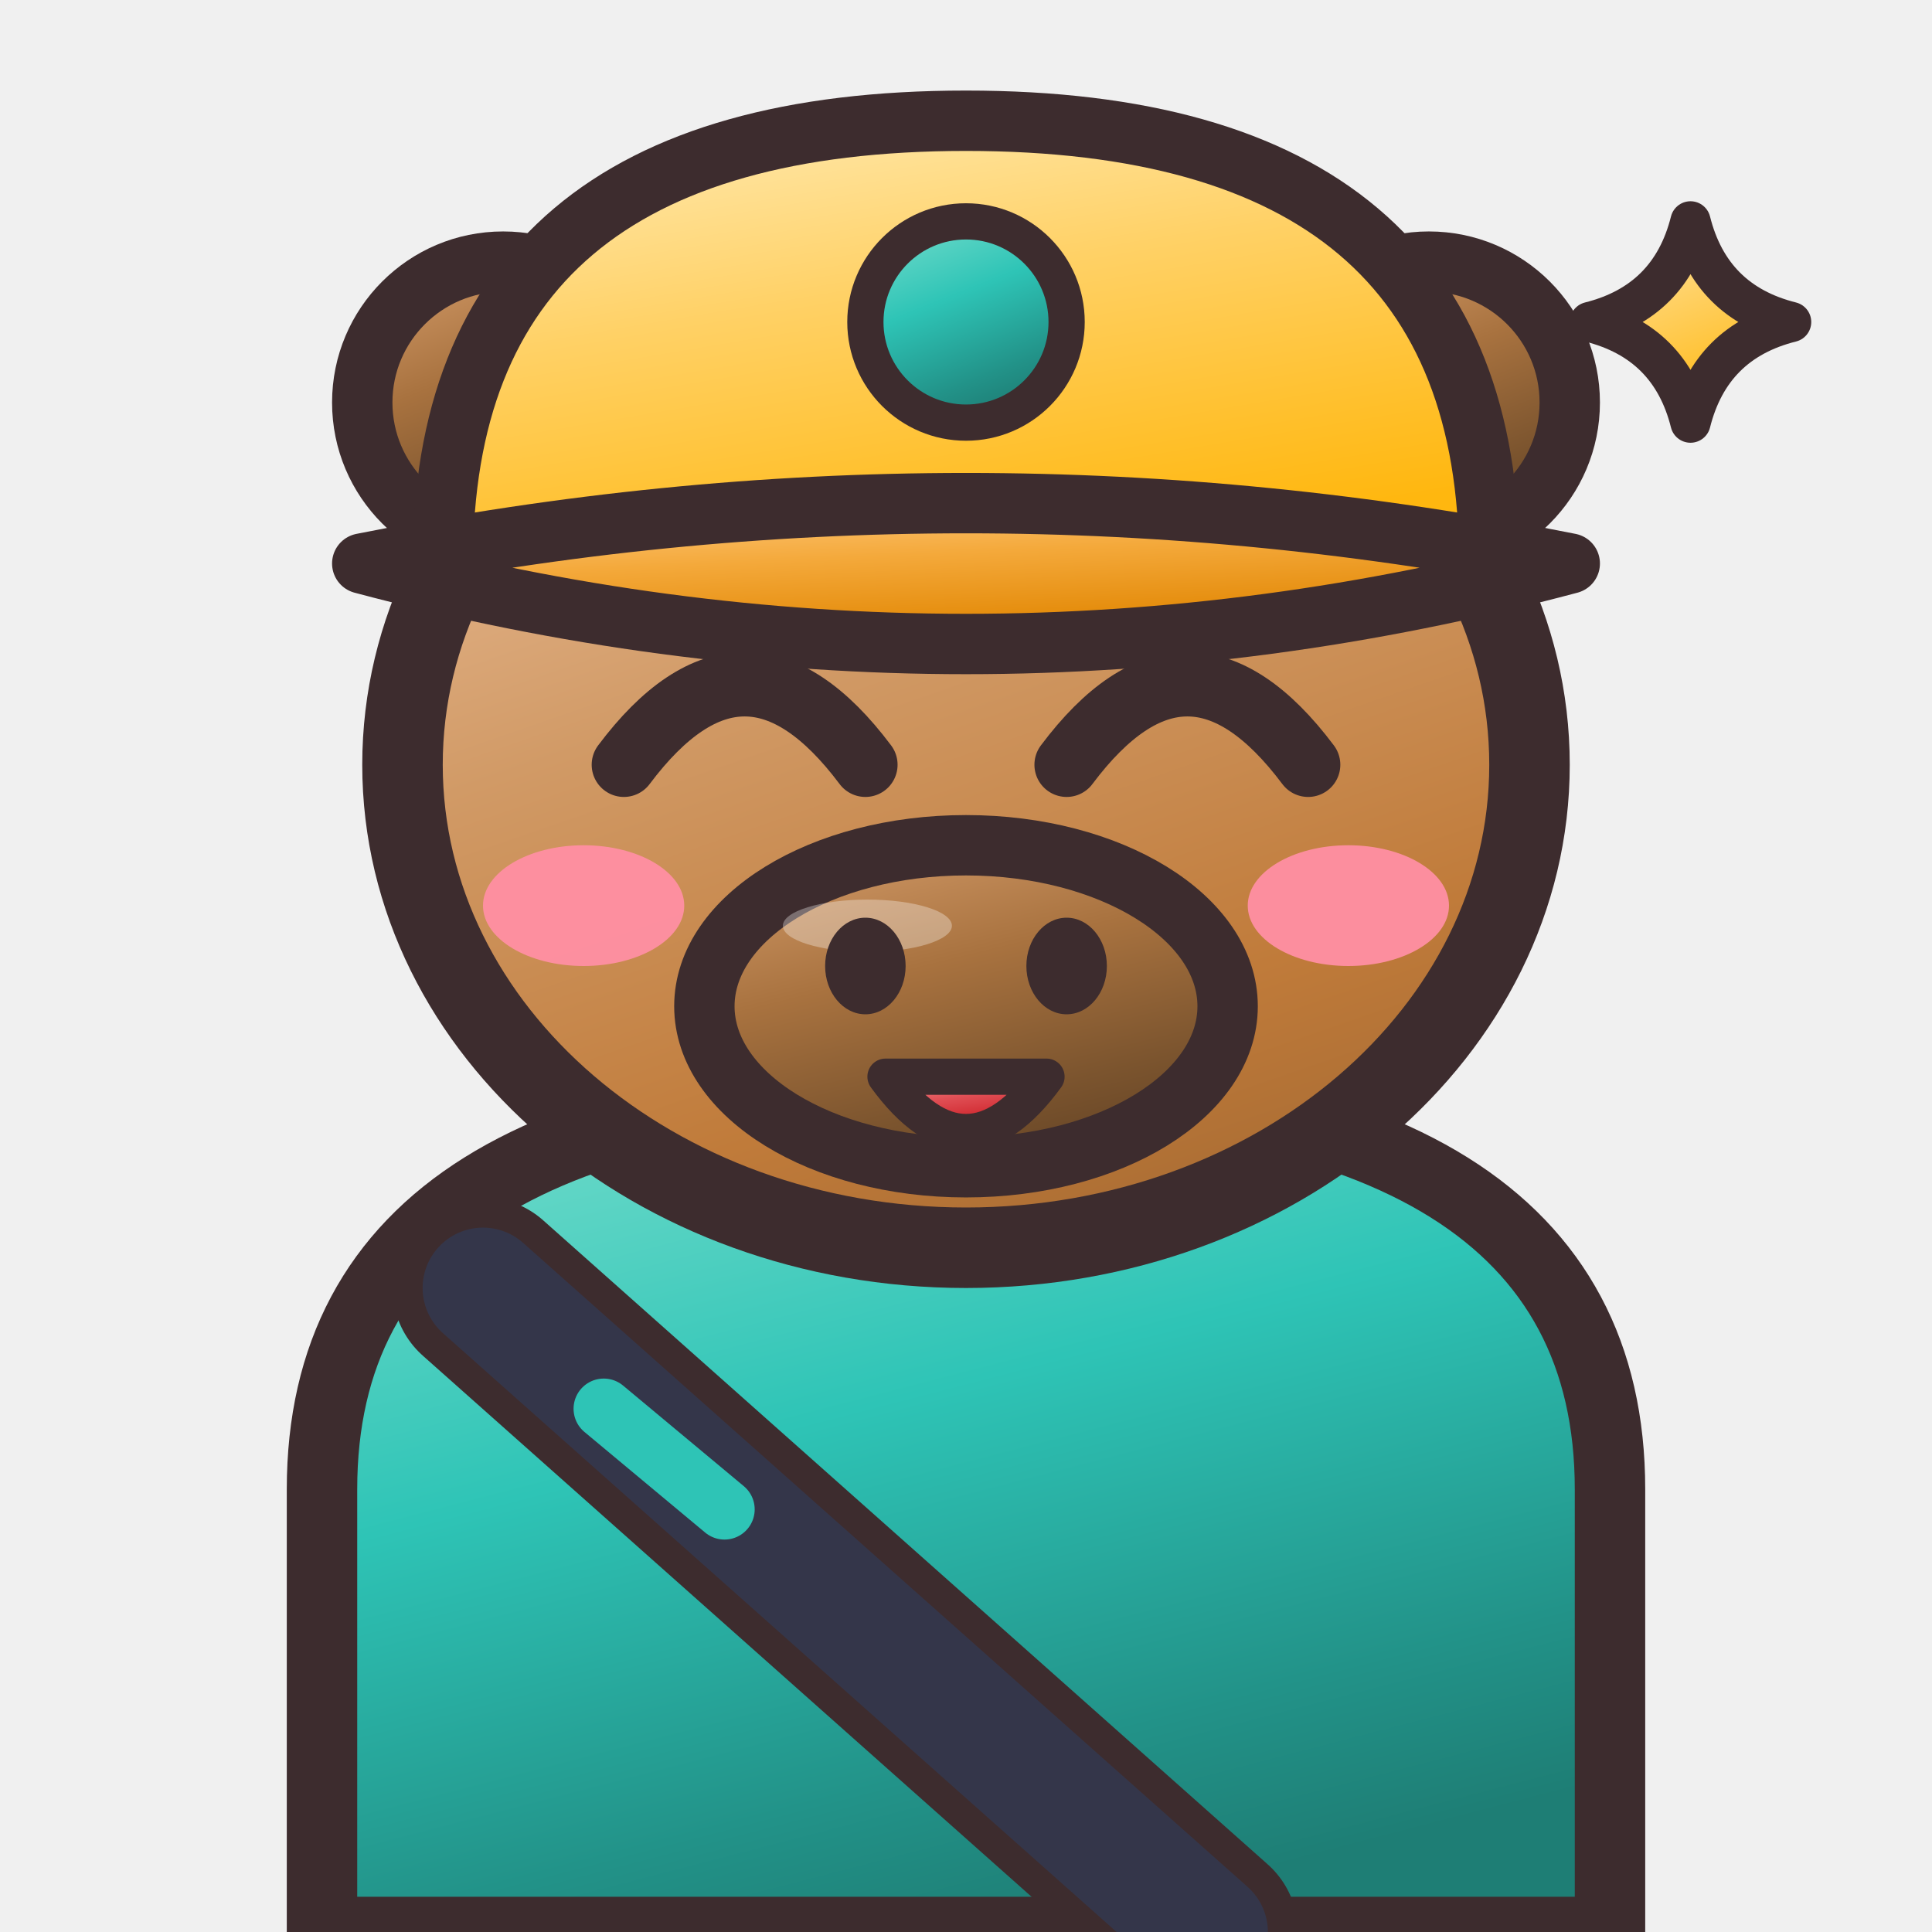
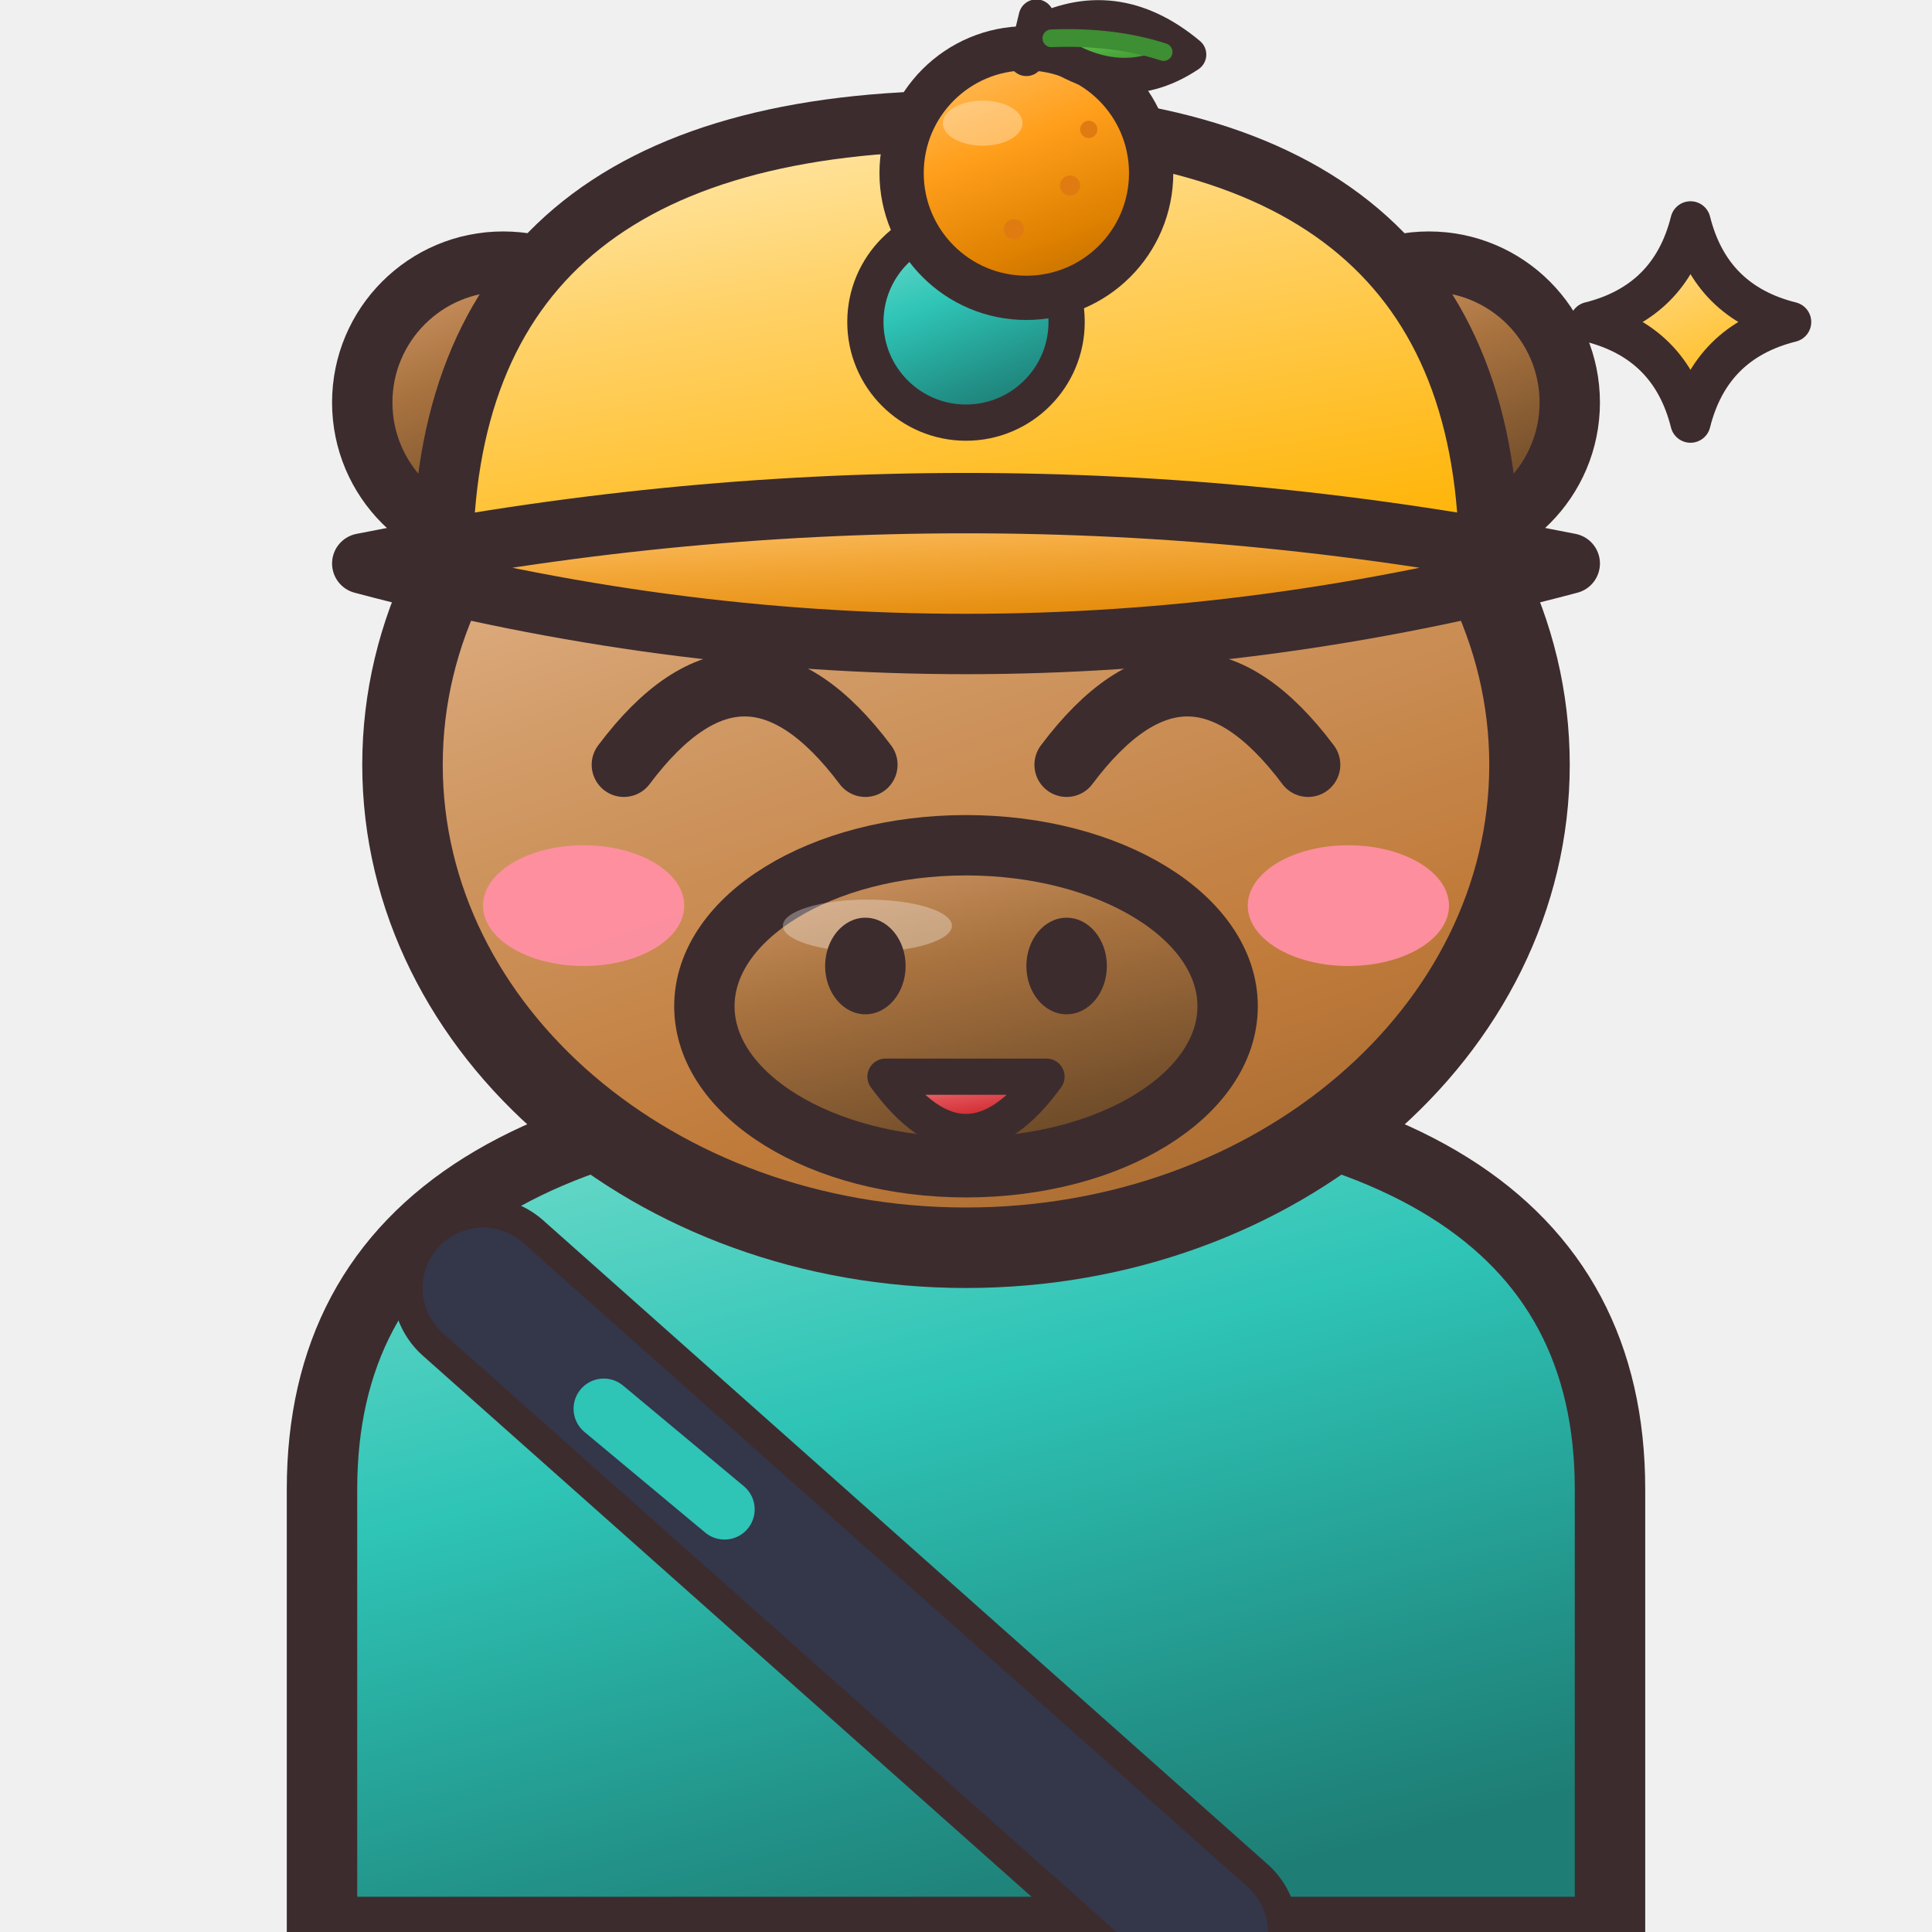
<svg xmlns="http://www.w3.org/2000/svg" data-painted="1" width="192" height="192" viewBox="0 0 96 96">
  <defs>
    <linearGradient id="pg2EC4B6" x1="0.15" y1="0" x2="0.55" y2="1">
      <stop offset="0" stop-color="#72DCCB" />
      <stop offset="0.42" stop-color="#2EC4B6" />
      <stop offset="0.82" stop-color="#229288" />
      <stop offset="1" stop-color="#1E7E75" />
    </linearGradient>
    <linearGradient id="pgA8723F" x1="0.15" y1="0" x2="0.55" y2="1">
      <stop offset="0" stop-color="#D39B69" />
      <stop offset="0.42" stop-color="#A8723F" />
      <stop offset="0.82" stop-color="#7B542E" />
      <stop offset="1" stop-color="#694727" />
    </linearGradient>
    <linearGradient id="pgD19A66" x1="0.15" y1="0" x2="0.55" y2="1">
      <stop offset="0" stop-color="#EEC39F" />
      <stop offset="0.42" stop-color="#D19A66" />
      <stop offset="0.82" stop-color="#C07B3A" />
      <stop offset="1" stop-color="#AC6E34" />
    </linearGradient>
    <linearGradient id="pgE04F55" x1="0.15" y1="0" x2="0.55" y2="1">
      <stop offset="0" stop-color="#F69492" />
      <stop offset="0.42" stop-color="#E04F55" />
      <stop offset="0.82" stop-color="#CE242B" />
      <stop offset="1" stop-color="#B82027" />
    </linearGradient>
    <linearGradient id="pgFFD166" x1="0.15" y1="0" x2="0.55" y2="1">
      <stop offset="0" stop-color="#FFEAB1" />
      <stop offset="0.42" stop-color="#FFD166" />
      <stop offset="0.82" stop-color="#FFBF29" />
      <stop offset="1" stop-color="#FFB70F" />
    </linearGradient>
    <linearGradient id="pgF4A93B" x1="0.15" y1="0" x2="0.55" y2="1">
      <stop offset="0" stop-color="#FFCB82" />
      <stop offset="0.42" stop-color="#F4A93B" />
      <stop offset="0.82" stop-color="#E58D0D" />
      <stop offset="1" stop-color="#CD7E0B" />
    </linearGradient>
+     <linearGradient id="pgFF9F1C" x1="0.15" y1="0" x2="0.55" y2="1">
+       <stop offset="0" stop-color="#FFC267" />
+       <stop offset="0.42" stop-color="#FF9F1C" />
+       <stop offset="0.82" stop-color="#DE8000" />
+       <stop offset="1" stop-color="#C47100" />
+     </linearGradient>
+     <linearGradient id="pg5BBF4A" x1="0.15" y1="0" x2="0.55" y2="1">
+       <stop offset="0" stop-color="#8FD882" />
+       <stop offset="0.42" stop-color="#5BBF4A" />
+       <stop offset="0.82" stop-color="#439735" />
+       <stop offset="1" stop-color="#3B842F" />
+     </linearGradient>
  </defs>
  <g stroke-linejoin="round" stroke-linecap="round">
    <path d="M16 96 L16 74 Q16 54 48 54 Q80 54 80 74 L80 96 Z" fill="url(#pg2EC4B6)" stroke="#3D2C2E" stroke-width="3.5" />
    <circle cx="25" cy="20" r="7" fill="url(#pgA8723F)" stroke="#3D2C2E" stroke-width="3" />
    <circle cx="71" cy="20" r="7" fill="url(#pgA8723F)" stroke="#3D2C2E" stroke-width="3" />
    <ellipse cx="48" cy="38" rx="28" ry="24" fill="url(#pgD19A66)" stroke="#3D2C2E" stroke-width="4" />
    <ellipse cx="37.4" cy="26.0" rx="9.0" ry="3.8" fill="#FFFFFF" opacity="0.32" />
    <ellipse cx="48" cy="50" rx="13" ry="8" fill="url(#pgA8723F)" stroke="#3D2C2E" stroke-width="3" />
    <ellipse cx="43.1" cy="46.0" rx="4.2" ry="1.3" fill="#FFFFFF" opacity="0.32" />
    <ellipse cx="43" cy="48" rx="2" ry="2.4" fill="#3D2C2E" />
    <ellipse cx="53" cy="48" rx="2" ry="2.4" fill="#3D2C2E" />
    <path d="M31 38 Q37 30 43 38" stroke="#3D2C2E" stroke-width="3.2" fill="none" />
    <path d="M53 38 Q59 30 65 38" stroke="#3D2C2E" stroke-width="3.2" fill="none" />
    <path d="M44 53.5 Q48 59 52 53.5 Z" fill="url(#pgE04F55)" stroke="#3D2C2E" stroke-width="1.8" />
    <ellipse cx="29" cy="45" rx="5" ry="3" fill="#FF8FA3" opacity="0.95" />
    <ellipse cx="67" cy="45" rx="5" ry="3" fill="#FF8FA3" opacity="0.95" />
    <path d="M24 64 L60 96" stroke="#3D2C2E" stroke-width="9" />
    <path d="M24 64 L60 96" stroke="#34364A" stroke-width="6" />
    <path d="M30 70 L36 75" stroke="#2EC4B6" stroke-width="3" />
    <path d="M22 28 Q22 6 48 6 Q74 6 74 28 Z" fill="url(#pgFFD166)" stroke="#3D2C2E" stroke-width="3" />
    <path d="M18 28 Q48 36 78 28 Q48 22 18 28 Z" fill="url(#pgF4A93B)" stroke="#3D2C2E" stroke-width="3" />
    <circle cx="48" cy="16" r="5" fill="url(#pg2EC4B6)" stroke="#3D2C2E" stroke-width="1.8" />
+     <g data-jeruk="1">
+       <circle cx="51" cy="8.6" r="6.2" fill="url(#pgFF9F1C)" stroke="#3D2C2E" stroke-width="2.2" />
+       <ellipse cx="48.83" cy="6.12" rx="1.98" ry="1.12" fill="#FFFFFF" opacity="0.32" />
+       <circle cx="53.17" cy="9.22" r="0.5" fill="#E07B12" />
+       <circle cx="50.38" cy="11.39" r="0.5" fill="#E07B12" />
+       <circle cx="54.1" cy="6.43" r="0.43" fill="#E07B12" />
+       <path d="M51 2.9 L51.496 0.85" stroke="#3D2C2E" stroke-width="1.76" fill="none" />
+       <path d="M51.31 1.78 Q55.34 -0.39 59.06 2.71 Q55.34 5.19 51.31 1.78 Z" fill="url(#pg5BBF4A)" stroke="#3D2C2E" stroke-width="1.76" />
+       <path d="M52.24 1.904 Q55.34 1.78 57.82 2.586" stroke="#3E8E33" stroke-width="0.88" fill="none" />
+     </g>
    <path d="M84 11 Q85.0 15.0 89 16 Q85.0 17.0 84 21 Q83.0 17.0 79 16 Q83.0 15.0 84 11Z" fill="url(#pgFFD166)" stroke="#3D2C2E" stroke-width="2" />
  </g>
</svg>
